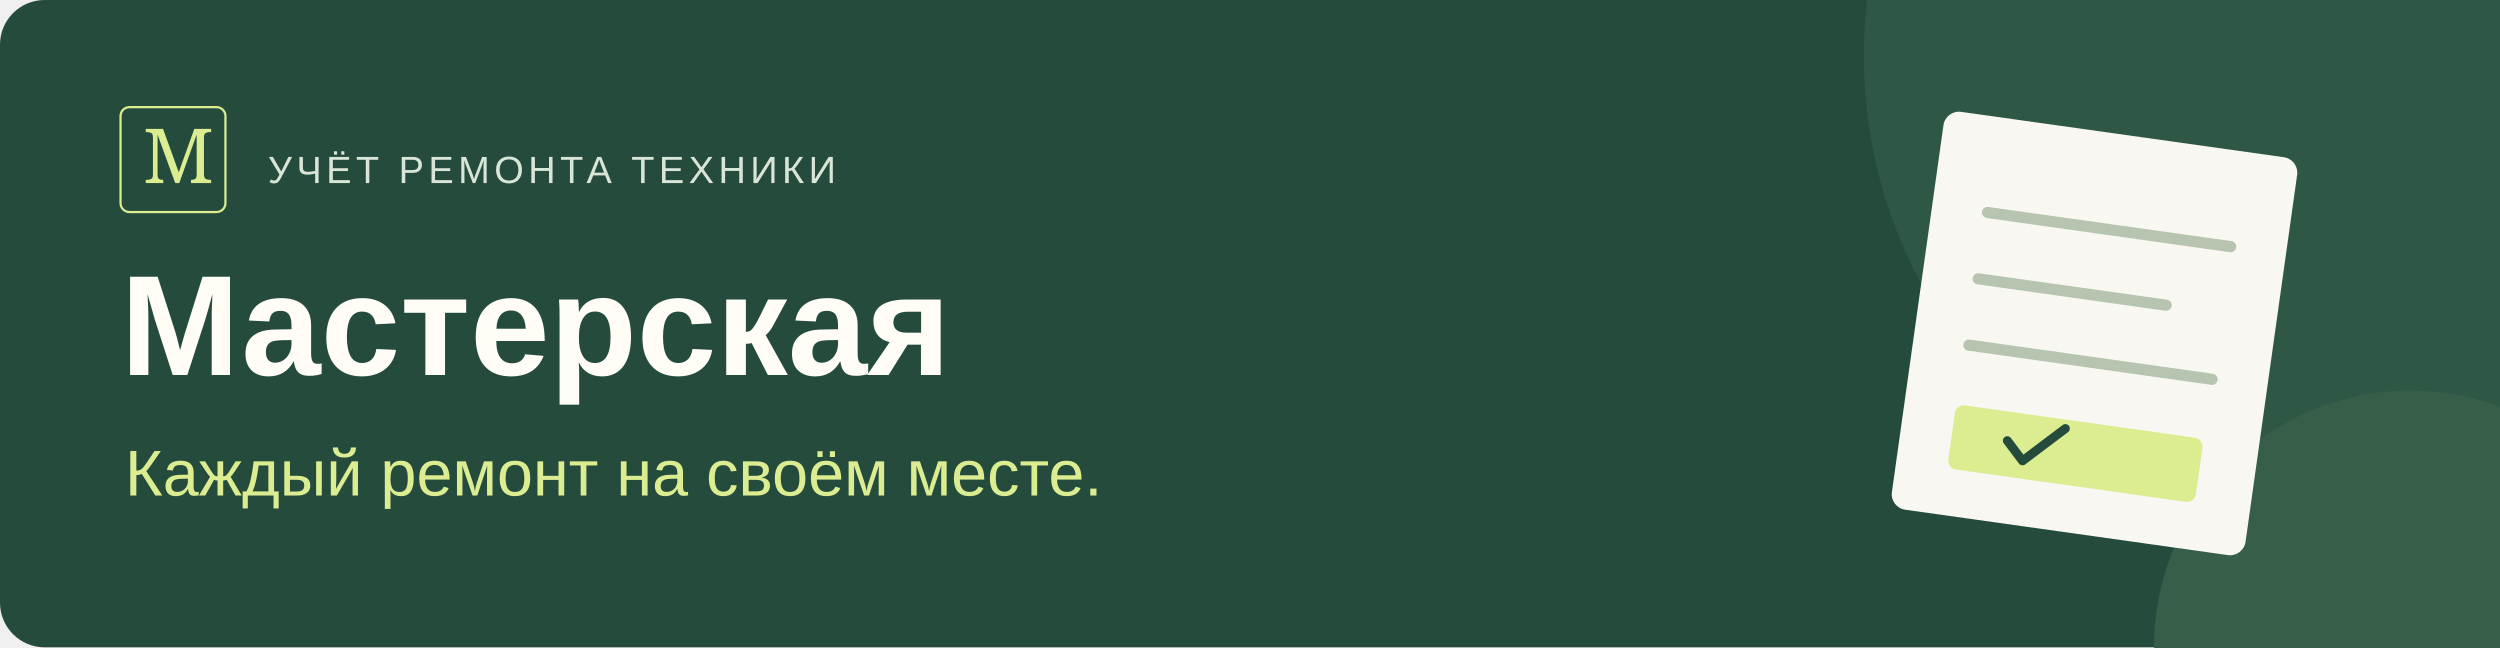
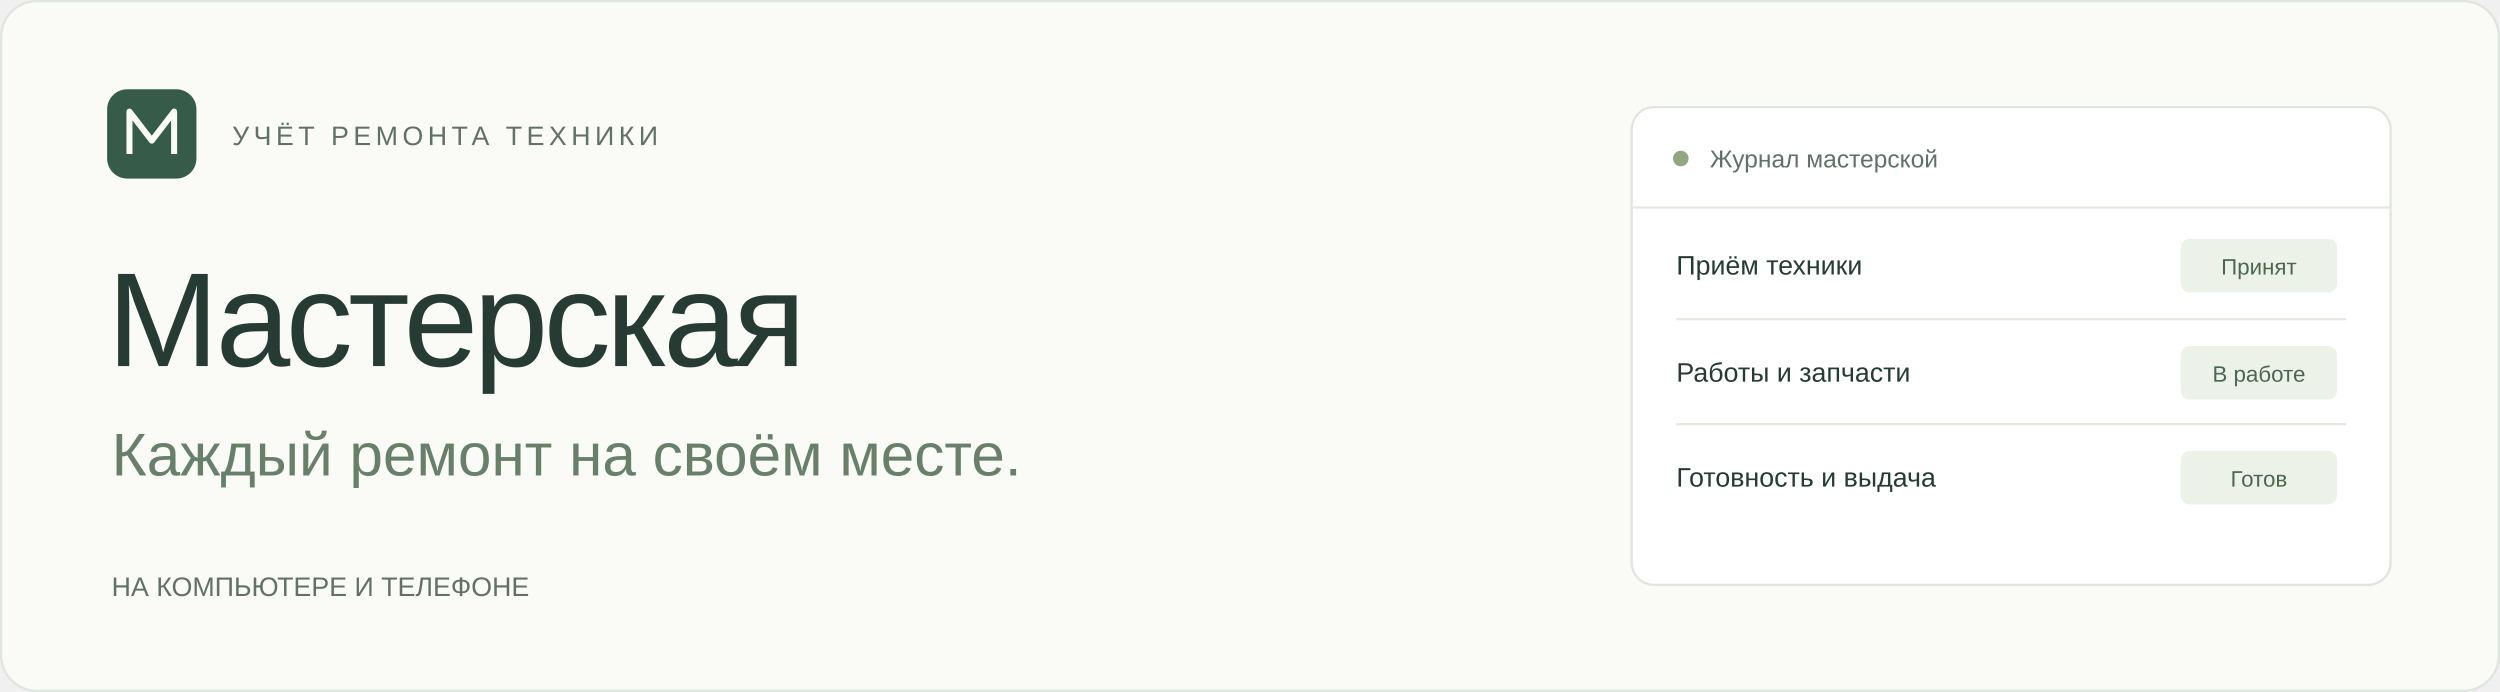
- <svg xmlns="http://www.w3.org/2000/svg" width="1120" height="290" viewBox="0 0 1120 290" role="img" aria-labelledby="title desc">
-   <rect width="1120" height="290" rx="20" fill="#244b3c" />
-   <circle cx="1050" cy="25" r="215" fill="#2e5745" />
-   <circle cx="1080" cy="290" r="115" fill="#365e49" />
-   <rect x="54" y="48" width="47" height="47" rx="4" fill="none" stroke="#dbec91" />
-   <text x="64" y="82" fill="#dbec91" font-family="Georgia,serif" font-size="34">М</text>
-   <text x="120" y="82" fill="#d9e5d6" font-family="Arial,sans-serif" font-size="17" letter-spacing="2">УЧЁТ РЕМОНТА ТЕХНИКИ</text>
-   <text x="54" y="168" fill="#fffdf6" font-family="Arial,sans-serif" font-weight="600" font-size="64">Мастерская</text>
-   <text x="56" y="222" fill="#dbec91" font-family="Arial,sans-serif" font-size="29">Каждый ремонт на своём месте.</text>
-   <g transform="translate(859 60) rotate(8 84 85)">
-     <rect width="160" height="180" rx="7" fill="#f8f7f2" />
-     <path d="M25 43h110M25 73h85M25 103h110" stroke="#b7c4b0" stroke-width="5" stroke-linecap="round" />
-     <rect x="23" y="130" width="112" height="29" rx="4" fill="#dbec91" />
-     <path d="m48 143 8 8 17-17" fill="none" stroke="#244b3c" stroke-width="4" stroke-linecap="round" stroke-linejoin="round" />
+ <svg xmlns="http://www.w3.org/2000/svg" width="1120" height="310" viewBox="0 0 1120 310" role="img" aria-labelledby="title desc">
+   <rect x=".5" y=".5" width="1119" height="309" rx="16" fill="#fafaf7" stroke="#dfe5df" />
+   <rect x="48" y="40" width="40" height="40" rx="9" fill="#365b49" />
+   <path d="M58 69V50l10 13 10-13v19" fill="none" stroke="#fafaf7" stroke-width="2.7" stroke-linejoin="round" />
+   <text x="104" y="65" fill="#617168" font-family="Arial,sans-serif" font-size="12" letter-spacing="2">УЧЁТ РЕМОНТА ТЕХНИКИ</text>
+   <text x="48" y="164" fill="#263b33" font-family="Arial,sans-serif" font-weight="500" font-size="60" letter-spacing="-2">Мастерская</text>
+   <text x="50" y="213" fill="#68806a" font-family="Arial,sans-serif" font-size="27">Каждый ремонт на своём месте.</text>
+   <text x="50" y="267" fill="#617168" font-family="Arial,sans-serif" font-size="12">НА КОМПЬЮТЕРЕ И ТЕЛЕФОНЕ</text>
+   <g transform="translate(731 48)">
+     <rect width="340" height="214" rx="10" fill="white" stroke="#dfe5df" />
+     <circle cx="22" cy="23" r="3.5" fill="#91a781" />
+     <text x="35" y="27" fill="#617168" font-family="Arial,sans-serif" font-size="11">Журнал мастерской</text>
+     <path d="M0 45h340M20 95h300M20 142h300" fill="none" stroke="#e4e9df" />
+     <g font-family="Arial,sans-serif" font-size="12" fill="#263b33">
+       <text x="20" y="75">Приём техники</text>
+       <text x="20" y="123">Работы и запчасти</text>
+       <text x="20" y="170">Готовность и выдача</text>
+     </g>
+     <g fill="#edf2e8">
+       <rect x="246" y="59" width="70" height="24" rx="4" />
+       <rect x="246" y="107" width="70" height="24" rx="4" />
+       <rect x="246" y="154" width="70" height="24" rx="4" />
+     </g>
+     <g fill="#4b6750" font-family="Arial,sans-serif" font-size="10" text-anchor="middle">
+       <text x="281" y="75">Принят</text>
+       <text x="281" y="123">В работе</text>
+       <text x="281" y="170">Готов</text>
+     </g>
  </g>
</svg>
